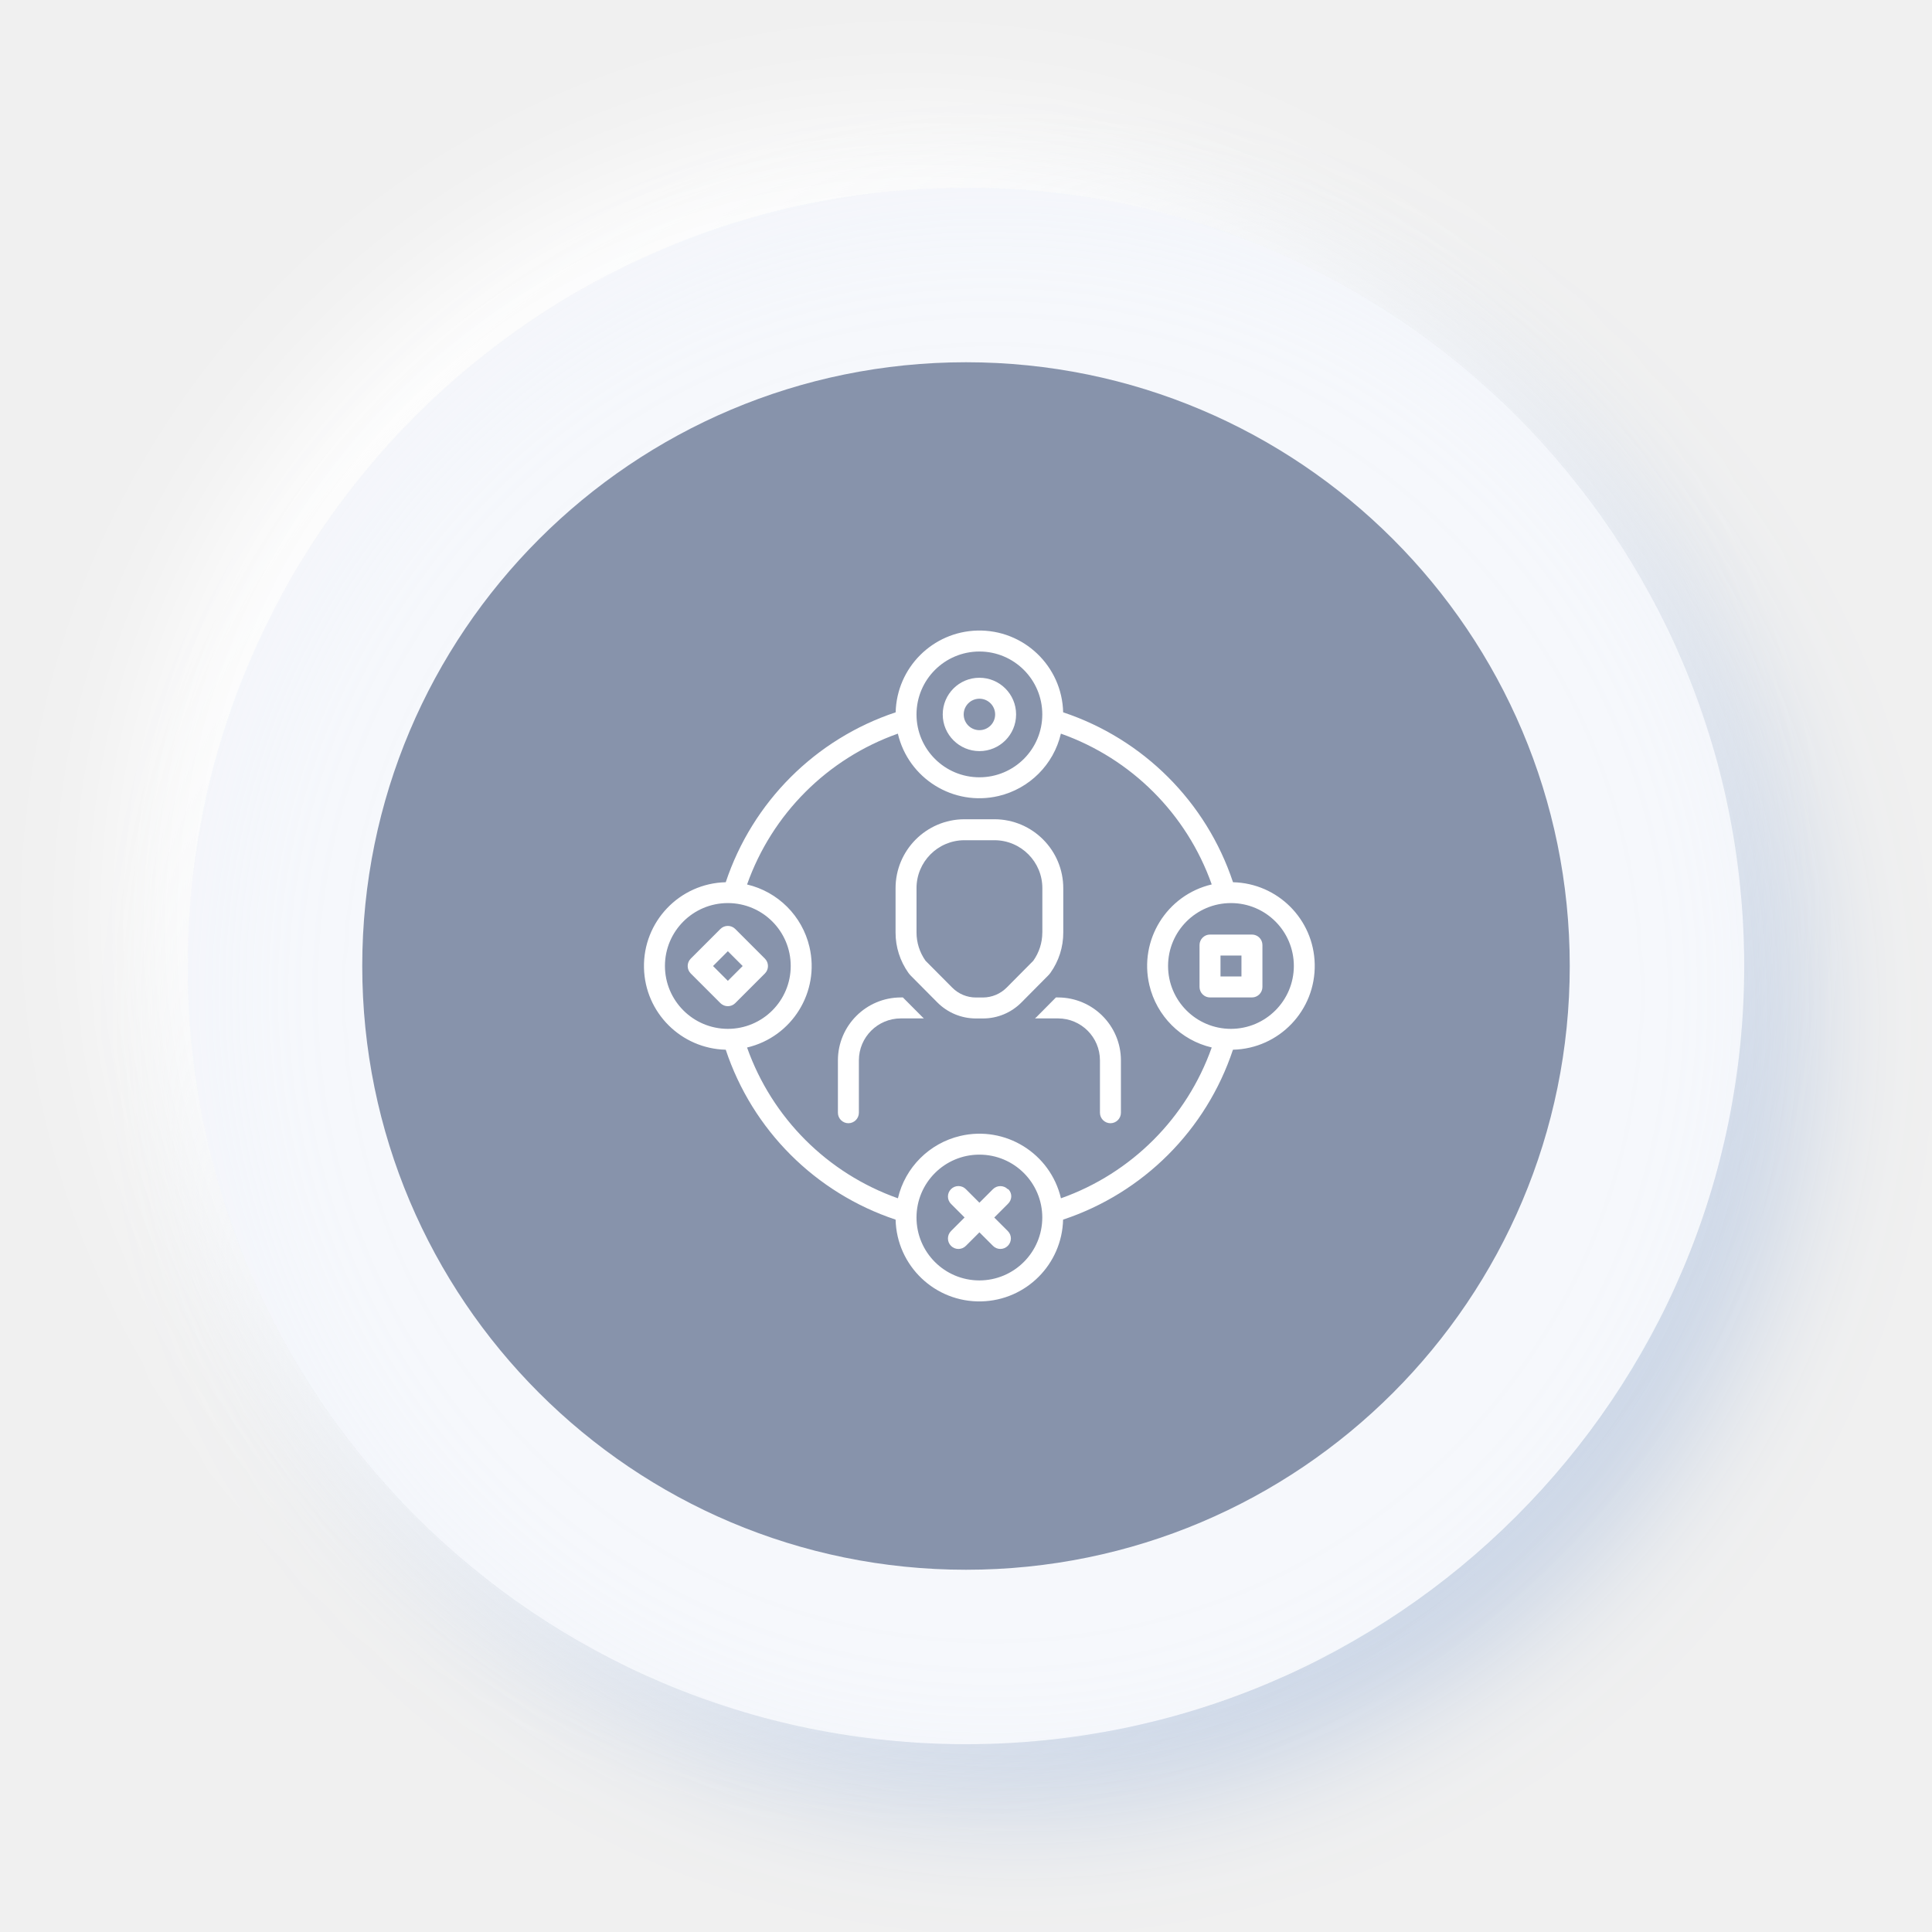
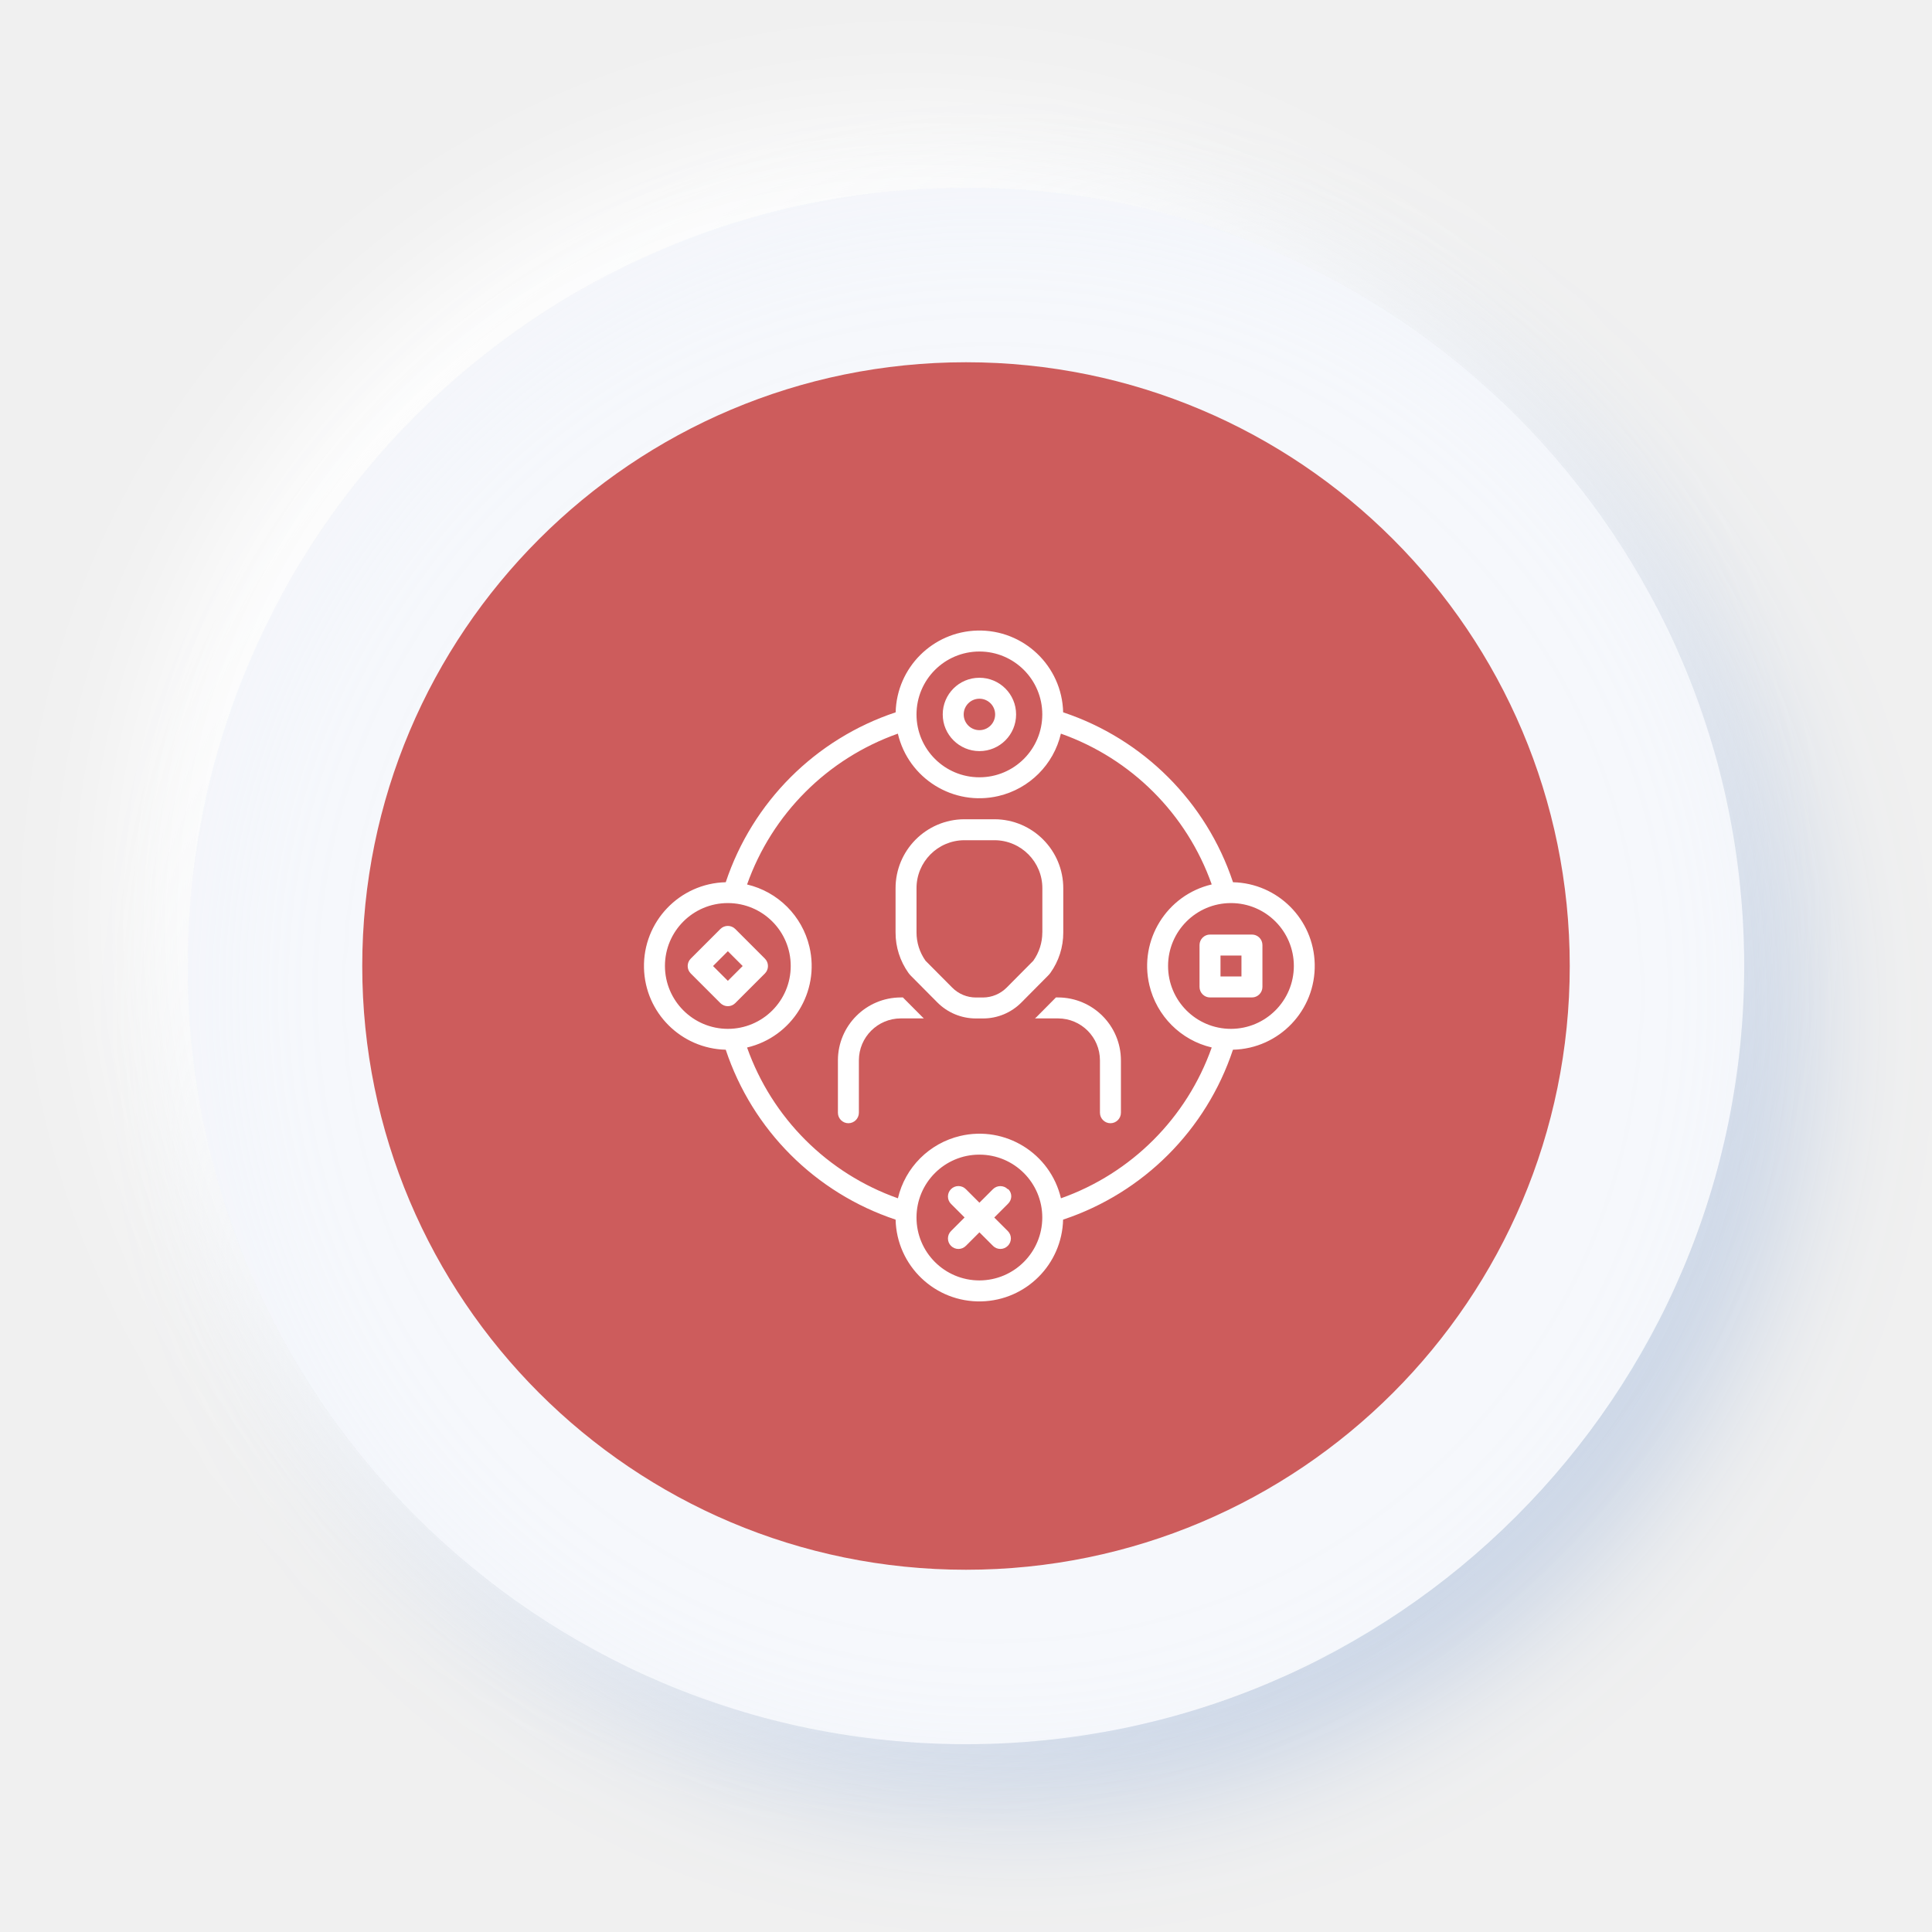
<svg xmlns="http://www.w3.org/2000/svg" width="144" height="144" viewBox="0 0 144 144" fill="none">
  <g filter="url(#filter0_ddi)">
    <circle cx="72" cy="72" r="58" fill="#F6F8FC" />
  </g>
-   <circle cx="72" cy="72" r="45" fill="#8793AB" />
+   <circle cx="72" cy="72" r="45" fill="#CD5C5C" />
  <g clip-path="url(#clip0)">
    <path d="M67.297 74.344H67.141C64.555 74.348 62.457 76.445 62.453 79.031V82.938C62.453 83.367 62.805 83.719 63.234 83.719C63.664 83.719 64.016 83.367 64.016 82.938V79.031C64.019 77.305 65.414 75.91 67.141 75.906H68.859C68.824 75.871 68.785 75.84 68.75 75.805L67.297 74.344Z" fill="white" />
    <path d="M78.859 74.344H78.703L77.254 75.805C77.219 75.84 77.18 75.871 77.141 75.906H78.859C80.586 75.91 81.981 77.305 81.984 79.031V82.938C81.984 83.367 82.336 83.719 82.766 83.719C83.195 83.719 83.547 83.367 83.547 82.938V79.031C83.543 76.441 81.445 74.348 78.859 74.344Z" fill="white" />
    <path d="M78.289 72.516C78.918 71.637 79.254 70.582 79.25 69.504V66.219C79.258 63.383 76.969 61.074 74.133 61.062H71.867C69.031 61.078 66.742 63.383 66.75 66.219V69.504C66.746 70.582 67.086 71.637 67.711 72.516C67.762 72.586 67.816 72.648 67.875 72.711L69.856 74.707C70.617 75.477 71.656 75.91 72.738 75.91H73.258C74.34 75.914 75.379 75.481 76.141 74.707L78.121 72.711C78.184 72.648 78.238 72.582 78.289 72.516ZM77.688 69.504C77.688 70.258 77.453 70.992 77.016 71.609L75.035 73.606C74.566 74.078 73.93 74.344 73.262 74.348H72.742C72.074 74.348 71.438 74.082 70.969 73.606L68.984 71.609C68.547 70.992 68.312 70.258 68.312 69.504V66.219C68.301 64.246 69.891 62.637 71.867 62.625H74.137C76.109 62.637 77.703 64.246 77.691 66.219V69.504H77.688Z" fill="white" />
    <path d="M91.901 65.756C89.913 59.775 85.222 55.084 79.241 53.092C79.159 49.642 76.296 46.916 72.85 46.998C69.518 47.08 66.839 49.76 66.757 53.092C60.776 55.084 56.085 59.775 54.093 65.756C50.647 65.838 47.917 68.701 47.999 72.146C48.077 75.478 50.761 78.158 54.093 78.24C56.081 84.221 60.772 88.912 66.753 90.904C66.835 94.353 69.698 97.08 73.143 96.998C76.475 96.92 79.155 94.236 79.237 90.904C85.218 88.916 89.909 84.221 91.897 78.24C95.347 78.158 98.073 75.299 97.991 71.85C97.917 68.517 95.233 65.834 91.901 65.756ZM72.999 48.56C75.589 48.56 77.686 50.658 77.686 53.248C77.686 55.838 75.589 57.935 72.999 57.935C70.409 57.935 68.311 55.838 68.311 53.248C68.315 50.658 70.409 48.564 72.999 48.56ZM49.561 71.998C49.561 69.408 51.659 67.31 54.249 67.31C56.839 67.31 58.936 69.408 58.936 71.998C58.936 74.588 56.839 76.685 54.249 76.685C51.659 76.681 49.565 74.584 49.561 71.998ZM72.999 95.435C70.409 95.435 68.311 93.338 68.311 90.748C68.311 88.158 70.409 86.06 72.999 86.06C75.589 86.06 77.686 88.158 77.686 90.748C77.683 93.334 75.585 95.431 72.999 95.435ZM79.077 89.314C78.288 85.959 74.929 83.877 71.573 84.666C69.268 85.209 67.464 87.01 66.925 89.314C61.671 87.455 57.542 83.326 55.682 78.076C59.038 77.287 61.12 73.928 60.331 70.572C59.788 68.267 57.987 66.467 55.682 65.924C57.542 60.67 61.671 56.541 66.921 54.681C67.71 58.037 71.069 60.119 74.425 59.33C76.729 58.787 78.534 56.986 79.073 54.681C84.327 56.541 88.456 60.67 90.315 65.92C86.96 66.709 84.878 70.068 85.667 73.424C86.21 75.728 88.011 77.533 90.315 78.072C88.456 83.326 84.327 87.455 79.077 89.314ZM91.749 76.685C89.159 76.685 87.061 74.588 87.061 71.998C87.061 69.408 89.159 67.31 91.749 67.31C94.339 67.31 96.436 69.408 96.436 71.998C96.433 74.584 94.335 76.681 91.749 76.685Z" fill="white" />
    <path d="M73 55.984C74.512 55.984 75.734 54.762 75.734 53.25C75.734 51.738 74.512 50.516 73 50.516C71.488 50.516 70.266 51.738 70.266 53.25C70.266 54.758 71.492 55.98 73 55.984ZM73 52.078C73.648 52.078 74.172 52.602 74.172 53.25C74.172 53.898 73.648 54.422 73 54.422C72.352 54.422 71.828 53.898 71.828 53.25C71.828 52.602 72.352 52.078 73 52.078Z" fill="white" />
    <path d="M75.113 88.635C74.809 88.33 74.312 88.33 74.008 88.635L73 89.643L71.988 88.631C71.684 88.326 71.188 88.326 70.883 88.631C70.578 88.936 70.578 89.428 70.883 89.732L71.894 90.744L70.883 91.756C70.578 92.061 70.578 92.557 70.883 92.861C71.188 93.166 71.684 93.166 71.988 92.861L73 91.85L74.012 92.861C74.316 93.166 74.812 93.166 75.117 92.857C75.422 92.553 75.422 92.061 75.117 91.756L74.106 90.748L75.117 89.736C75.434 89.443 75.465 88.963 75.168 88.65C75.156 88.639 75.144 88.627 75.113 88.635Z" fill="white" />
    <path d="M93.312 69.656H90.188C89.758 69.656 89.406 70.008 89.406 70.438V73.562C89.406 73.992 89.758 74.344 90.188 74.344H93.312C93.742 74.344 94.094 73.992 94.094 73.562V70.438C94.094 70.004 93.742 69.656 93.312 69.656ZM92.531 72.781H90.969V71.219H92.531V72.781Z" fill="white" />
    <path d="M54.801 69.24C54.496 68.936 54 68.936 53.695 69.24L51.484 71.451C51.18 71.756 51.18 72.252 51.484 72.557L53.695 74.768C54 75.072 54.496 75.072 54.801 74.768L57.012 72.557C57.316 72.252 57.316 71.756 57.012 71.451L54.801 69.24ZM54.25 73.107L53.145 72.002L54.25 70.897L55.355 72.002L54.25 73.107Z" fill="white" />
  </g>
  <defs>
    <filter id="filter0_ddi" x="0" y="0" width="144" height="144" filterUnits="userSpaceOnUse" color-interpolation-filters="sRGB">
      <feFlood flood-opacity="0" result="BackgroundImageFix" />
      <feColorMatrix in="SourceAlpha" type="matrix" values="0 0 0 0 0 0 0 0 0 0 0 0 0 0 0 0 0 0 127 0" />
      <feOffset dx="4" dy="4" />
      <feGaussianBlur stdDeviation="5" />
      <feColorMatrix type="matrix" values="0 0 0 0 0.765 0 0 0 0 0.816 0 0 0 0 0.894 0 0 0 1 0" />
      <feBlend mode="normal" in2="BackgroundImageFix" result="effect1_dropShadow" />
      <feColorMatrix in="SourceAlpha" type="matrix" values="0 0 0 0 0 0 0 0 0 0 0 0 0 0 0 0 0 0 127 0" />
      <feOffset dx="-4" dy="-4" />
      <feGaussianBlur stdDeviation="5" />
      <feColorMatrix type="matrix" values="0 0 0 0 1 0 0 0 0 1 0 0 0 0 1 0 0 0 1 0" />
      <feBlend mode="normal" in2="effect1_dropShadow" result="effect2_dropShadow" />
      <feBlend mode="normal" in="SourceGraphic" in2="effect2_dropShadow" result="shape" />
      <feColorMatrix in="SourceAlpha" type="matrix" values="0 0 0 0 0 0 0 0 0 0 0 0 0 0 0 0 0 0 127 0" result="hardAlpha" />
      <feOffset dx="2" dy="2" />
      <feGaussianBlur stdDeviation="5" />
      <feComposite in2="hardAlpha" operator="arithmetic" k2="-1" k3="1" />
      <feColorMatrix type="matrix" values="0 0 0 0 0.851 0 0 0 0 0.882 0 0 0 0 0.937 0 0 0 0.1 0" />
      <feBlend mode="normal" in2="shape" result="effect3_innerShadow" />
    </filter>
    <clipPath id="clip0">
      <rect x="48" y="47" width="50" height="50" fill="white" />
    </clipPath>
  </defs>
</svg>
